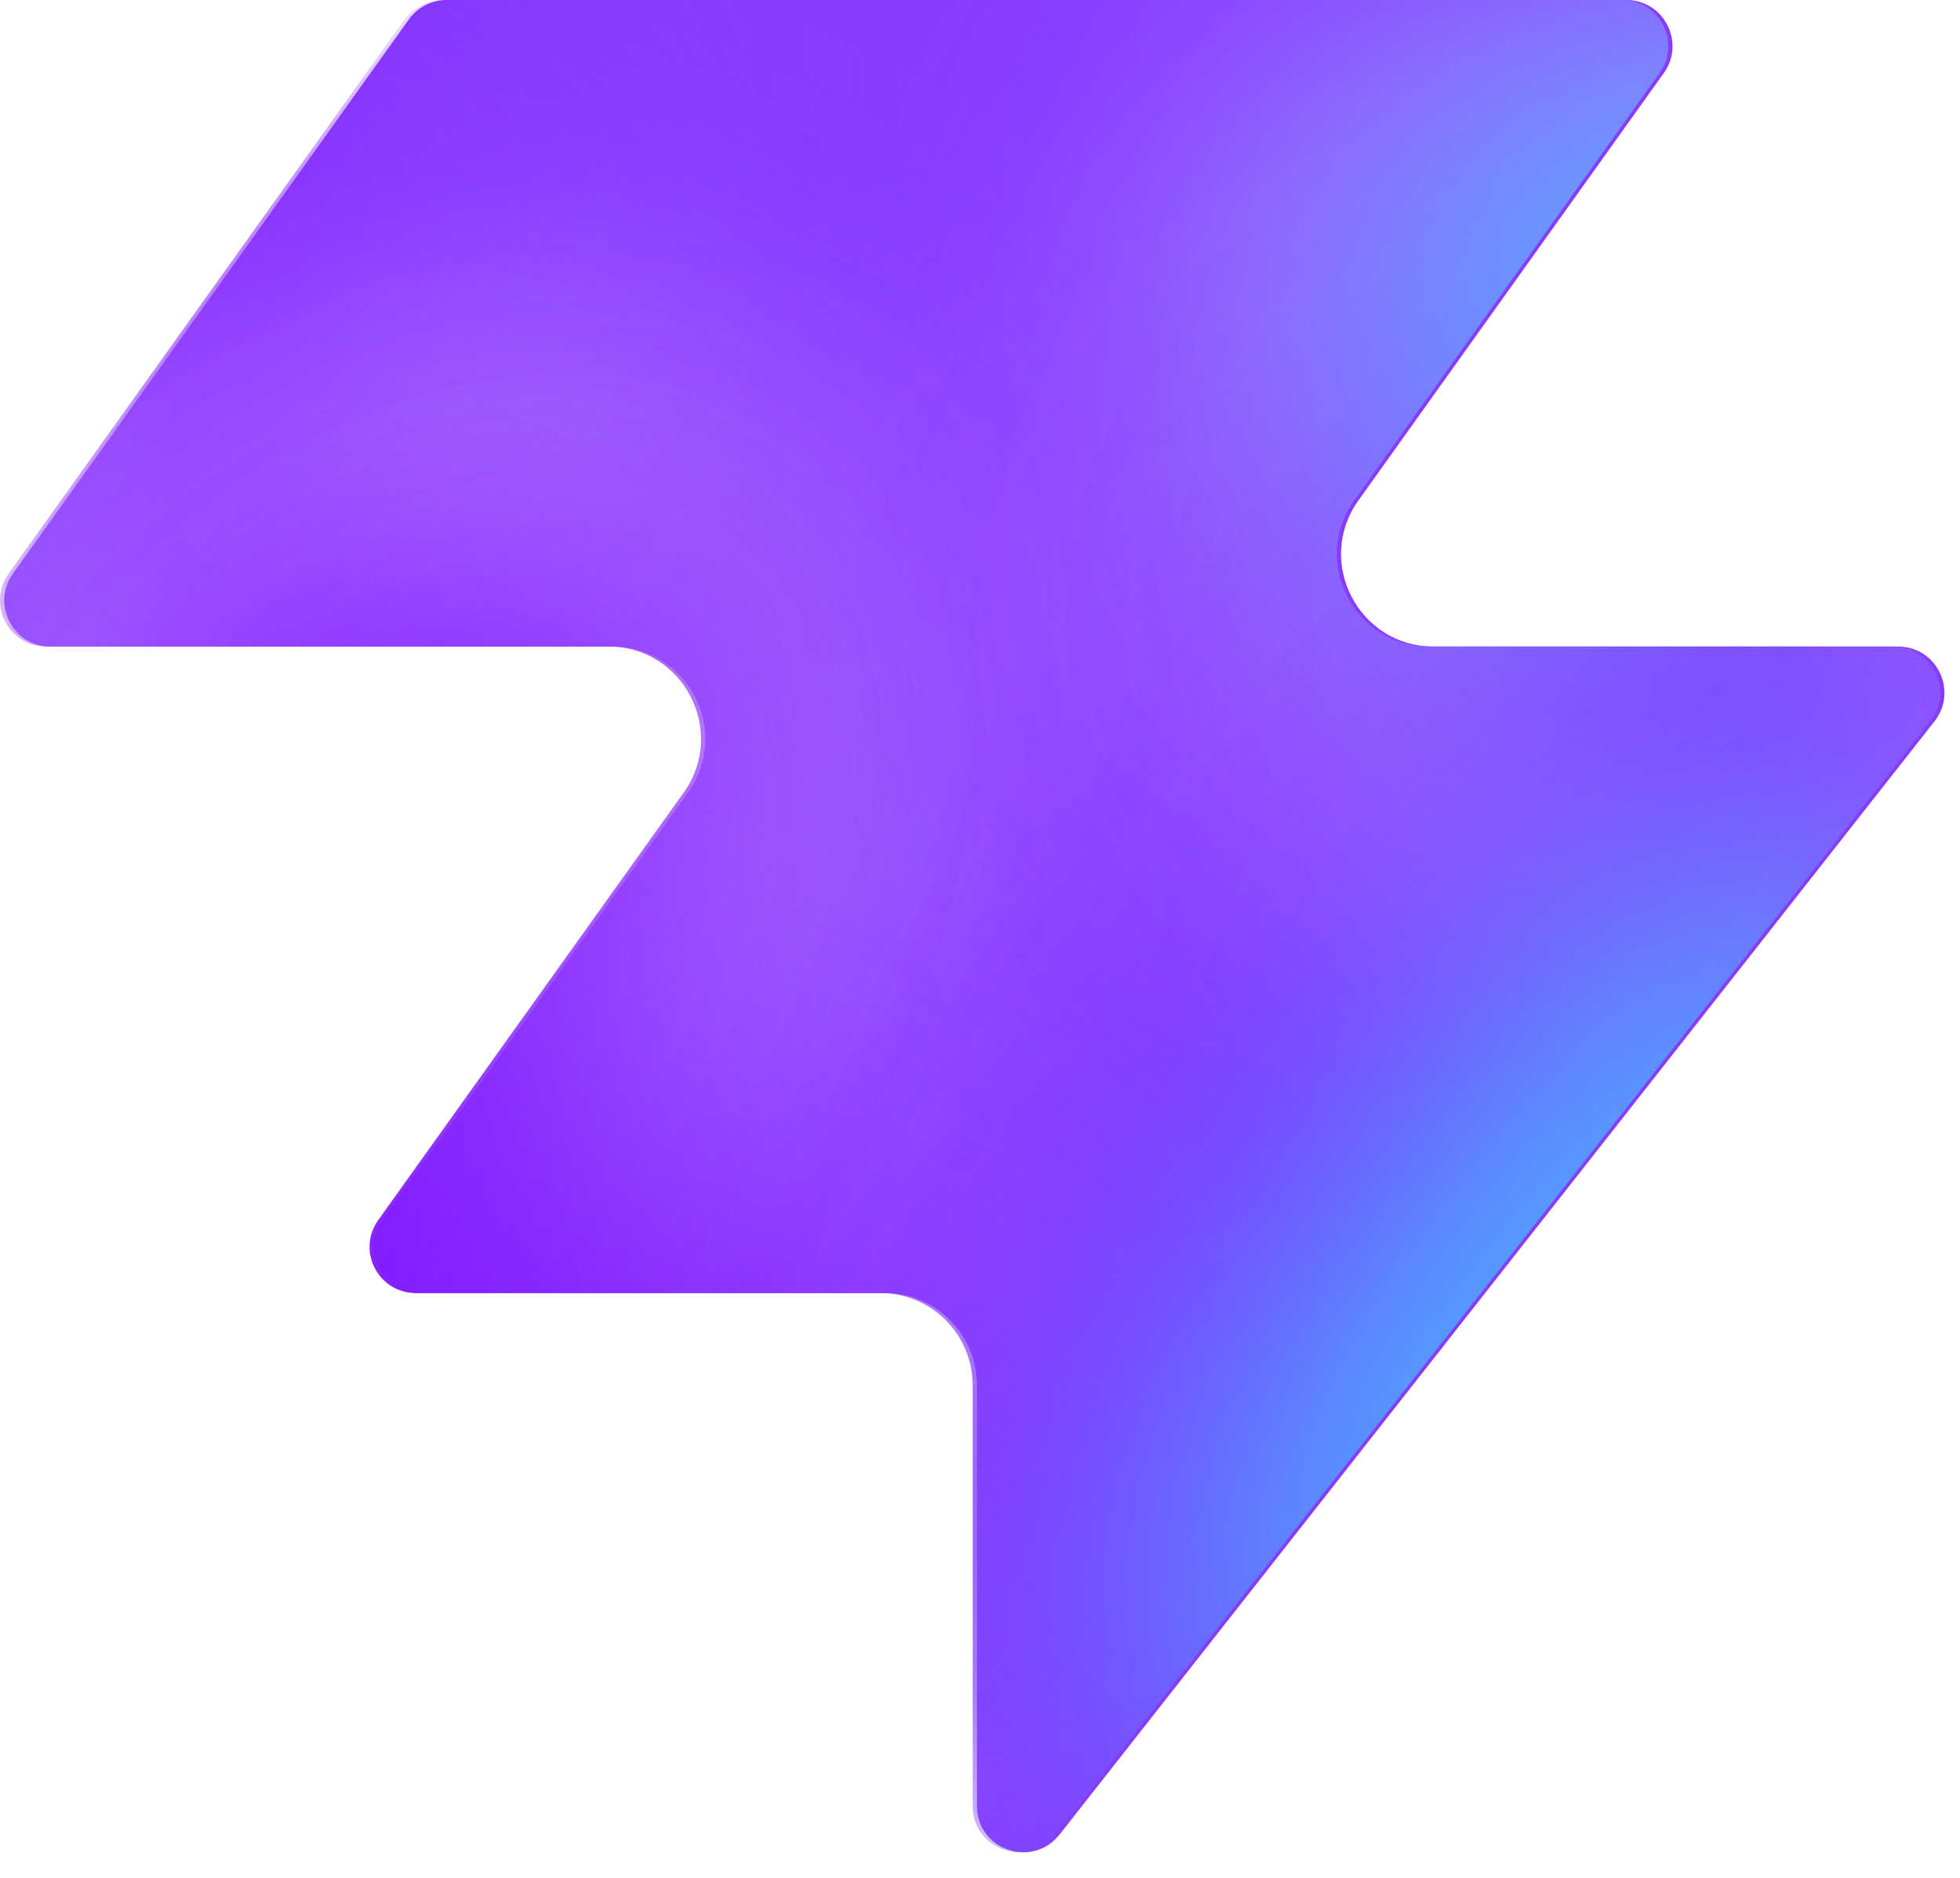
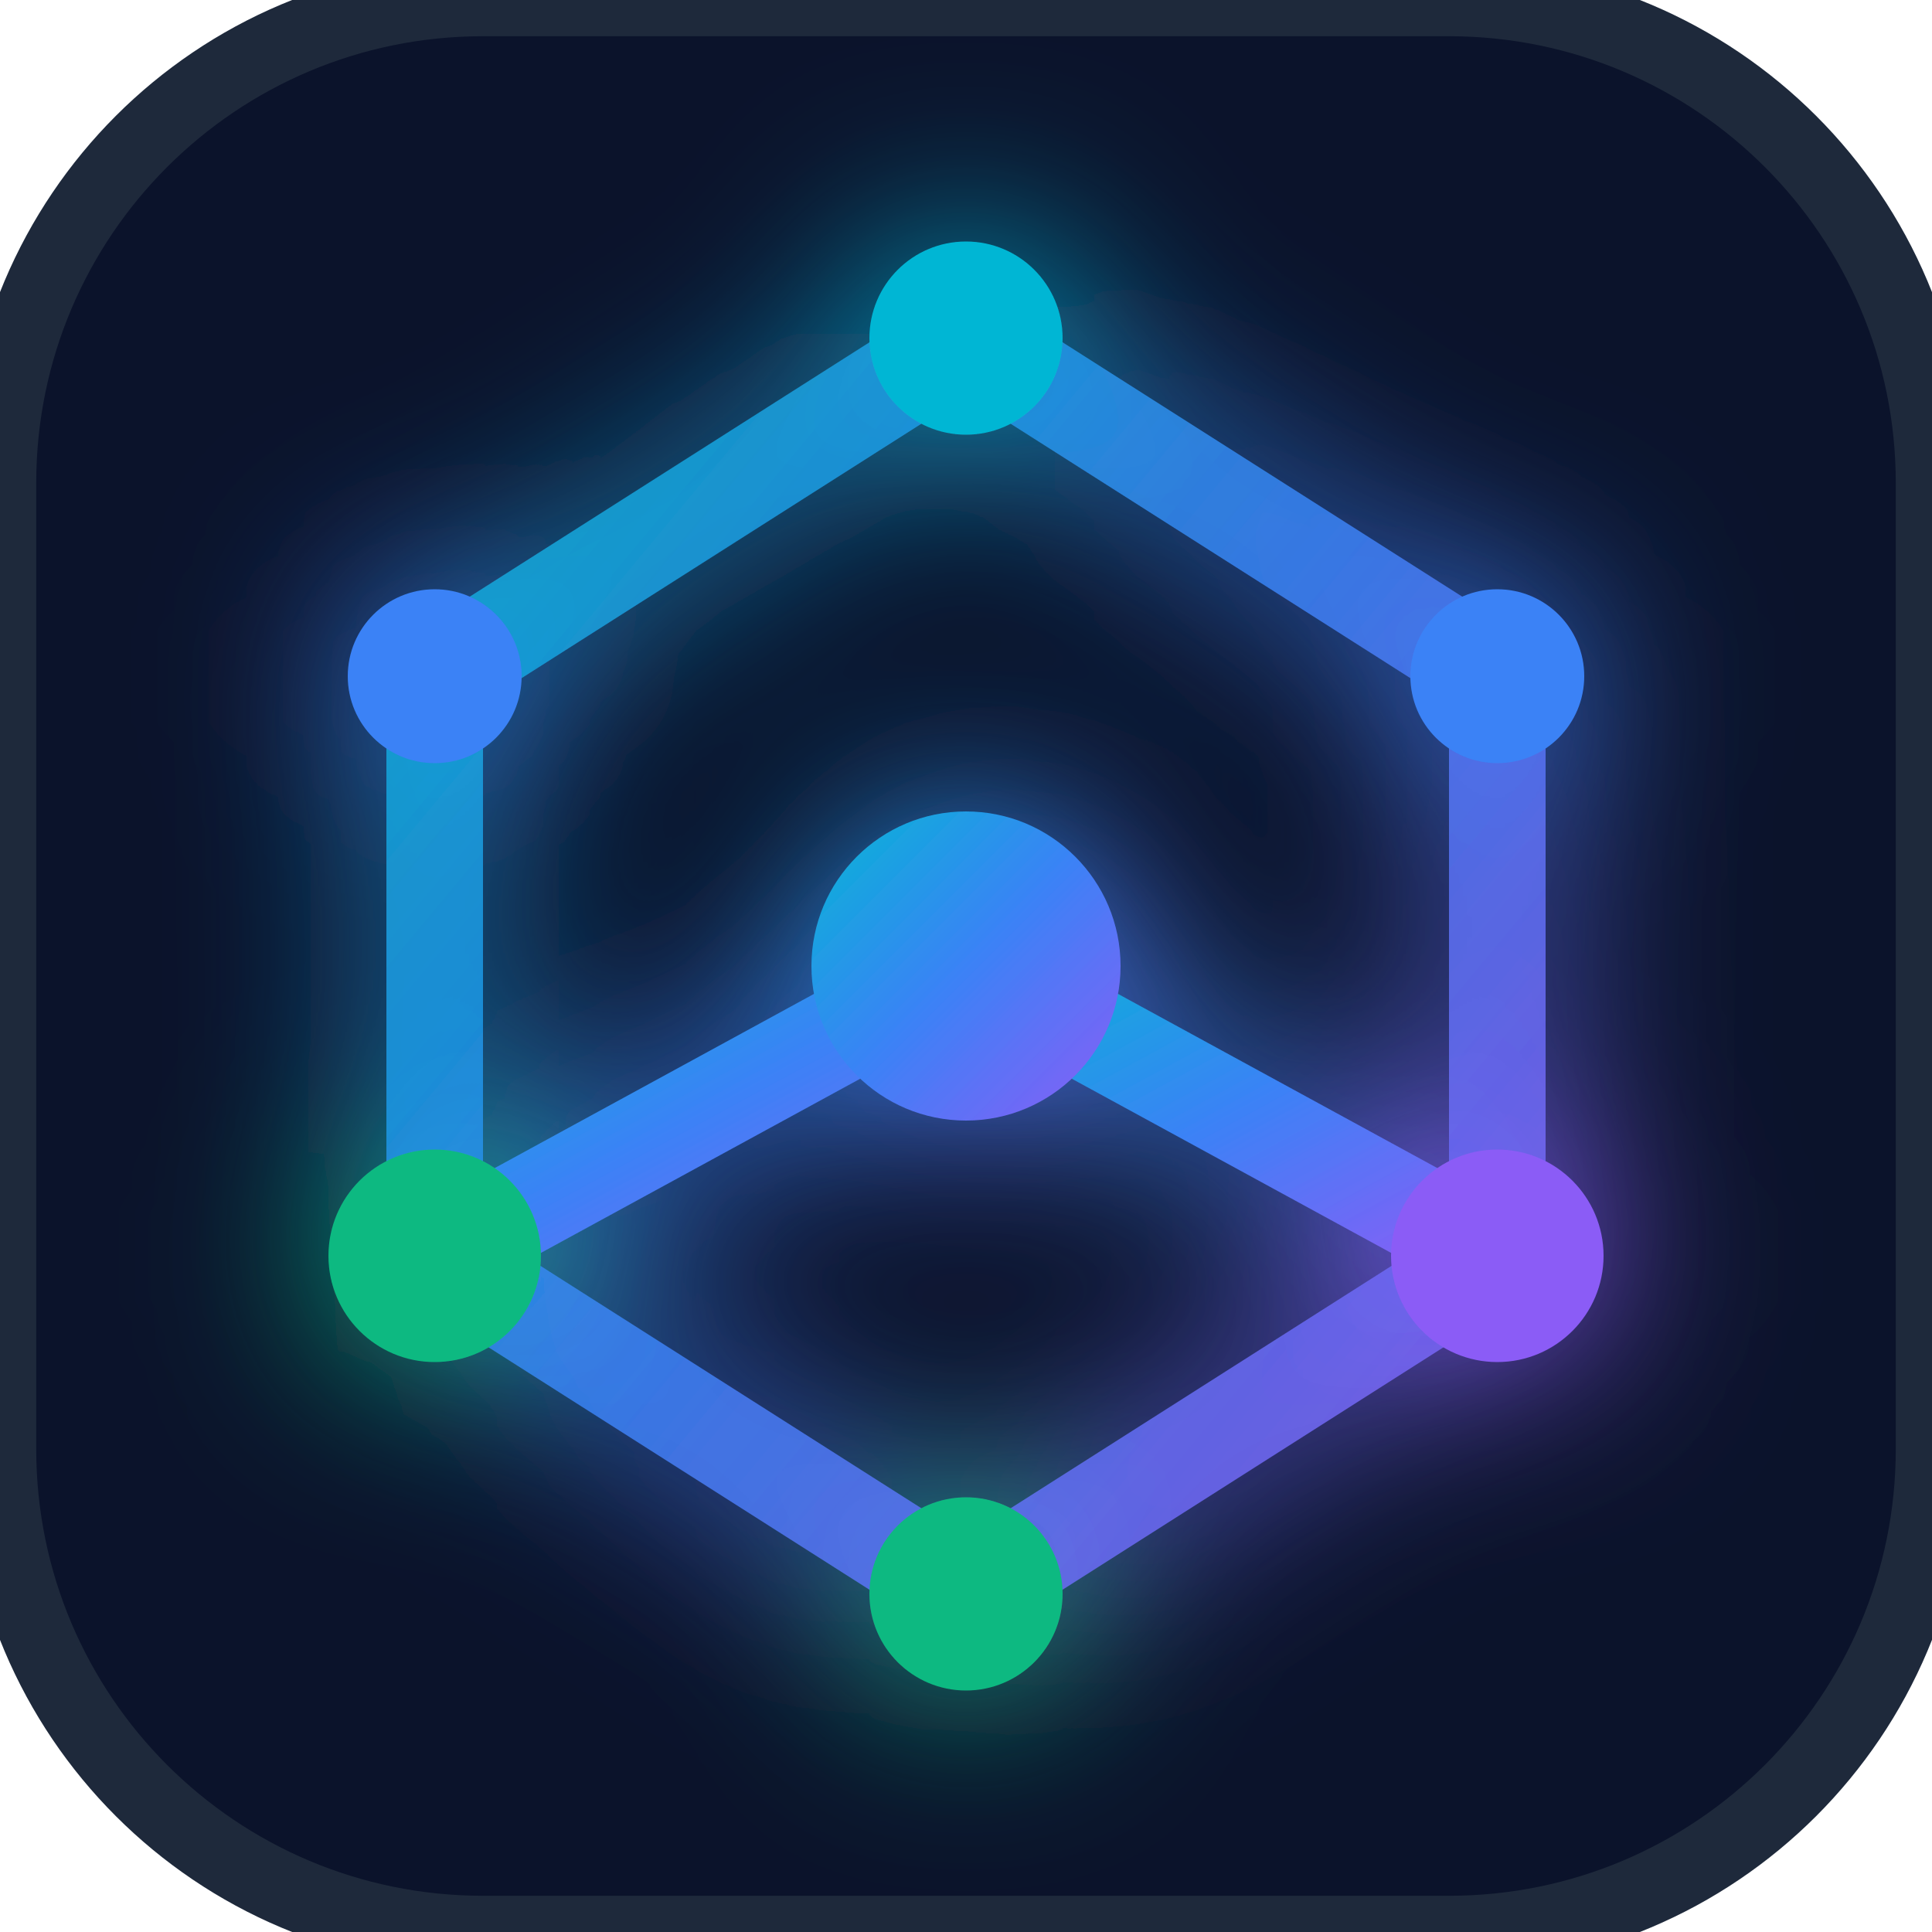
- <svg xmlns="http://www.w3.org/2000/svg" width="48" height="46" fill="none" viewBox="0 0 48 46">
-   <path fill="#863bff" d="M25.946 44.938c-.664.845-2.021.375-2.021-.698V33.937a2.26 2.26 0 0 0-2.262-2.262H10.287c-.92 0-1.456-1.04-.92-1.788l7.48-10.471c1.07-1.497 0-3.578-1.842-3.578H1.237c-.92 0-1.456-1.04-.92-1.788L10.013.474c.214-.297.556-.474.92-.474h28.894c.92 0 1.456 1.04.92 1.788l-7.48 10.471c-1.07 1.498 0 3.579 1.842 3.579h11.377c.943 0 1.473 1.088.89 1.83L25.947 44.94z" style="fill:#863bff;fill:color(display-p3 .525 .23 1);fill-opacity:1" />
-   <mask id="a" width="48" height="46" x="0" y="0" maskUnits="userSpaceOnUse" style="mask-type:alpha">
-     <path fill="#000" d="M25.842 44.938c-.664.844-2.021.375-2.021-.698V33.937a2.26 2.26 0 0 0-2.262-2.262H10.183c-.92 0-1.456-1.04-.92-1.788l7.48-10.471c1.07-1.498 0-3.579-1.842-3.579H1.133c-.92 0-1.456-1.04-.92-1.787L9.91.473c.214-.297.556-.474.92-.474h28.894c.92 0 1.456 1.04.92 1.788l-7.48 10.471c-1.07 1.498 0 3.578 1.842 3.578h11.377c.943 0 1.473 1.088.89 1.832L25.843 44.94z" style="fill:#000;fill-opacity:1" />
-   </mask>
-   <g mask="url(#a)">
-     <g filter="url(#b)">
-       <ellipse cx="5.508" cy="14.704" fill="#ede6ff" rx="5.508" ry="14.704" style="fill:#ede6ff;fill:color(display-p3 .927 .903 1);fill-opacity:1" transform="matrix(.00324 1 1 -.00324 -4.47 31.516)" />
-     </g>
-     <g filter="url(#c)">
-       <ellipse cx="10.399" cy="29.851" fill="#ede6ff" rx="10.399" ry="29.851" style="fill:#ede6ff;fill:color(display-p3 .927 .903 1);fill-opacity:1" transform="matrix(.00324 1 1 -.00324 -39.328 7.883)" />
-     </g>
-     <g filter="url(#d)">
-       <ellipse cx="5.508" cy="30.487" fill="#7e14ff" rx="5.508" ry="30.487" style="fill:#7e14ff;fill:color(display-p3 .492 .077 1);fill-opacity:1" transform="rotate(89.814 -25.913 -14.639)scale(1 -1)" />
-     </g>
-     <g filter="url(#e)">
-       <ellipse cx="5.508" cy="30.599" fill="#7e14ff" rx="5.508" ry="30.599" style="fill:#7e14ff;fill:color(display-p3 .492 .077 1);fill-opacity:1" transform="rotate(89.814 -32.644 -3.334)scale(1 -1)" />
-     </g>
-     <g filter="url(#f)">
-       <ellipse cx="5.508" cy="30.599" fill="#7e14ff" rx="5.508" ry="30.599" style="fill:#7e14ff;fill:color(display-p3 .492 .077 1);fill-opacity:1" transform="matrix(.00324 1 1 -.00324 -34.34 30.47)" />
-     </g>
-     <g filter="url(#g)">
-       <ellipse cx="14.072" cy="22.078" fill="#ede6ff" rx="14.072" ry="22.078" style="fill:#ede6ff;fill:color(display-p3 .927 .903 1);fill-opacity:1" transform="rotate(93.35 24.506 48.493)scale(-1 1)" />
-     </g>
-     <g filter="url(#h)">
-       <ellipse cx="3.47" cy="21.501" fill="#7e14ff" rx="3.47" ry="21.501" style="fill:#7e14ff;fill:color(display-p3 .492 .077 1);fill-opacity:1" transform="rotate(89.009 28.708 47.59)scale(-1 1)" />
-     </g>
-     <g filter="url(#i)">
-       <ellipse cx="3.47" cy="21.501" fill="#7e14ff" rx="3.47" ry="21.501" style="fill:#7e14ff;fill:color(display-p3 .492 .077 1);fill-opacity:1" transform="rotate(89.009 28.708 47.59)scale(-1 1)" />
-     </g>
-     <g filter="url(#j)">
-       <ellipse cx=".387" cy="8.972" fill="#7e14ff" rx="4.407" ry="29.108" style="fill:#7e14ff;fill:color(display-p3 .492 .077 1);fill-opacity:1" transform="rotate(39.51 .387 8.972)" />
-     </g>
-     <g filter="url(#k)">
-       <ellipse cx="47.523" cy="-6.092" fill="#7e14ff" rx="4.407" ry="29.108" style="fill:#7e14ff;fill:color(display-p3 .492 .077 1);fill-opacity:1" transform="rotate(37.892 47.523 -6.092)" />
-     </g>
-     <g filter="url(#l)">
-       <ellipse cx="41.412" cy="6.333" fill="#47bfff" rx="5.971" ry="9.665" style="fill:#47bfff;fill:color(display-p3 .28 .748 1);fill-opacity:1" transform="rotate(37.892 41.412 6.333)" />
-     </g>
-     <g filter="url(#m)">
-       <ellipse cx="-1.879" cy="38.332" fill="#7e14ff" rx="4.407" ry="29.108" style="fill:#7e14ff;fill:color(display-p3 .492 .077 1);fill-opacity:1" transform="rotate(37.892 -1.88 38.332)" />
-     </g>
-     <g filter="url(#n)">
-       <ellipse cx="-1.879" cy="38.332" fill="#7e14ff" rx="4.407" ry="29.108" style="fill:#7e14ff;fill:color(display-p3 .492 .077 1);fill-opacity:1" transform="rotate(37.892 -1.88 38.332)" />
-     </g>
-     <g filter="url(#o)">
-       <ellipse cx="35.651" cy="29.907" fill="#7e14ff" rx="4.407" ry="29.108" style="fill:#7e14ff;fill:color(display-p3 .492 .077 1);fill-opacity:1" transform="rotate(37.892 35.651 29.907)" />
-     </g>
-     <g filter="url(#p)">
-       <ellipse cx="38.418" cy="32.4" fill="#47bfff" rx="5.971" ry="15.297" style="fill:#47bfff;fill:color(display-p3 .28 .748 1);fill-opacity:1" transform="rotate(37.892 38.418 32.4)" />
-     </g>
-   </g>
+ <svg xmlns="http://www.w3.org/2000/svg" viewBox="0 0 40 40" fill="none">
  <defs>
-     <filter id="b" width="60.045" height="41.654" x="-19.77" y="16.149" color-interpolation-filters="sRGB" filterUnits="userSpaceOnUse">
-       <feFlood flood-opacity="0" result="BackgroundImageFix" />
-       <feBlend in="SourceGraphic" in2="BackgroundImageFix" result="shape" />
-       <feGaussianBlur result="effect1_foregroundBlur_2002_17158" stdDeviation="7.659" />
-     </filter>
-     <filter id="c" width="90.34" height="51.437" x="-54.613" y="-7.533" color-interpolation-filters="sRGB" filterUnits="userSpaceOnUse">
-       <feFlood flood-opacity="0" result="BackgroundImageFix" />
-       <feBlend in="SourceGraphic" in2="BackgroundImageFix" result="shape" />
-       <feGaussianBlur result="effect1_foregroundBlur_2002_17158" stdDeviation="7.659" />
-     </filter>
-     <filter id="d" width="79.355" height="29.4" x="-49.64" y="2.03" color-interpolation-filters="sRGB" filterUnits="userSpaceOnUse">
-       <feFlood flood-opacity="0" result="BackgroundImageFix" />
-       <feBlend in="SourceGraphic" in2="BackgroundImageFix" result="shape" />
-       <feGaussianBlur result="effect1_foregroundBlur_2002_17158" stdDeviation="4.596" />
-     </filter>
-     <filter id="e" width="79.579" height="29.4" x="-45.045" y="20.029" color-interpolation-filters="sRGB" filterUnits="userSpaceOnUse">
-       <feFlood flood-opacity="0" result="BackgroundImageFix" />
-       <feBlend in="SourceGraphic" in2="BackgroundImageFix" result="shape" />
-       <feGaussianBlur result="effect1_foregroundBlur_2002_17158" stdDeviation="4.596" />
-     </filter>
-     <filter id="f" width="79.579" height="29.4" x="-43.513" y="21.178" color-interpolation-filters="sRGB" filterUnits="userSpaceOnUse">
-       <feFlood flood-opacity="0" result="BackgroundImageFix" />
-       <feBlend in="SourceGraphic" in2="BackgroundImageFix" result="shape" />
-       <feGaussianBlur result="effect1_foregroundBlur_2002_17158" stdDeviation="4.596" />
-     </filter>
-     <filter id="g" width="74.749" height="58.852" x="15.756" y="-17.901" color-interpolation-filters="sRGB" filterUnits="userSpaceOnUse">
-       <feFlood flood-opacity="0" result="BackgroundImageFix" />
-       <feBlend in="SourceGraphic" in2="BackgroundImageFix" result="shape" />
-       <feGaussianBlur result="effect1_foregroundBlur_2002_17158" stdDeviation="7.659" />
-     </filter>
-     <filter id="h" width="61.377" height="25.362" x="23.548" y="2.284" color-interpolation-filters="sRGB" filterUnits="userSpaceOnUse">
-       <feFlood flood-opacity="0" result="BackgroundImageFix" />
-       <feBlend in="SourceGraphic" in2="BackgroundImageFix" result="shape" />
-       <feGaussianBlur result="effect1_foregroundBlur_2002_17158" stdDeviation="4.596" />
-     </filter>
-     <filter id="i" width="61.377" height="25.362" x="23.548" y="2.284" color-interpolation-filters="sRGB" filterUnits="userSpaceOnUse">
-       <feFlood flood-opacity="0" result="BackgroundImageFix" />
-       <feBlend in="SourceGraphic" in2="BackgroundImageFix" result="shape" />
-       <feGaussianBlur result="effect1_foregroundBlur_2002_17158" stdDeviation="4.596" />
-     </filter>
-     <filter id="j" width="56.045" height="63.649" x="-27.636" y="-22.853" color-interpolation-filters="sRGB" filterUnits="userSpaceOnUse">
-       <feFlood flood-opacity="0" result="BackgroundImageFix" />
-       <feBlend in="SourceGraphic" in2="BackgroundImageFix" result="shape" />
-       <feGaussianBlur result="effect1_foregroundBlur_2002_17158" stdDeviation="4.596" />
-     </filter>
-     <filter id="k" width="54.814" height="64.646" x="20.116" y="-38.415" color-interpolation-filters="sRGB" filterUnits="userSpaceOnUse">
-       <feFlood flood-opacity="0" result="BackgroundImageFix" />
-       <feBlend in="SourceGraphic" in2="BackgroundImageFix" result="shape" />
-       <feGaussianBlur result="effect1_foregroundBlur_2002_17158" stdDeviation="4.596" />
-     </filter>
-     <filter id="l" width="33.541" height="35.313" x="24.641" y="-11.323" color-interpolation-filters="sRGB" filterUnits="userSpaceOnUse">
-       <feFlood flood-opacity="0" result="BackgroundImageFix" />
-       <feBlend in="SourceGraphic" in2="BackgroundImageFix" result="shape" />
-       <feGaussianBlur result="effect1_foregroundBlur_2002_17158" stdDeviation="4.596" />
-     </filter>
-     <filter id="m" width="54.814" height="64.646" x="-29.286" y="6.009" color-interpolation-filters="sRGB" filterUnits="userSpaceOnUse">
-       <feFlood flood-opacity="0" result="BackgroundImageFix" />
-       <feBlend in="SourceGraphic" in2="BackgroundImageFix" result="shape" />
-       <feGaussianBlur result="effect1_foregroundBlur_2002_17158" stdDeviation="4.596" />
-     </filter>
-     <filter id="n" width="54.814" height="64.646" x="-29.286" y="6.009" color-interpolation-filters="sRGB" filterUnits="userSpaceOnUse">
-       <feFlood flood-opacity="0" result="BackgroundImageFix" />
-       <feBlend in="SourceGraphic" in2="BackgroundImageFix" result="shape" />
-       <feGaussianBlur result="effect1_foregroundBlur_2002_17158" stdDeviation="4.596" />
-     </filter>
-     <filter id="o" width="54.814" height="64.646" x="8.244" y="-2.416" color-interpolation-filters="sRGB" filterUnits="userSpaceOnUse">
-       <feFlood flood-opacity="0" result="BackgroundImageFix" />
-       <feBlend in="SourceGraphic" in2="BackgroundImageFix" result="shape" />
-       <feGaussianBlur result="effect1_foregroundBlur_2002_17158" stdDeviation="4.596" />
-     </filter>
-     <filter id="p" width="39.409" height="43.623" x="18.713" y="10.588" color-interpolation-filters="sRGB" filterUnits="userSpaceOnUse">
-       <feFlood flood-opacity="0" result="BackgroundImageFix" />
-       <feBlend in="SourceGraphic" in2="BackgroundImageFix" result="shape" />
-       <feGaussianBlur result="effect1_foregroundBlur_2002_17158" stdDeviation="4.596" />
+     <linearGradient id="primaryGrad" x1="0%" y1="0%" x2="100%" y2="100%">
+       <stop offset="0%" stop-color="#06B6D4" />
+       <stop offset="50%" stop-color="#3B82F6" />
+       <stop offset="100%" stop-color="#8B5CF6" />
+     </linearGradient>
+     <linearGradient id="accentGrad" x1="0%" y1="100%" x2="100%" y2="0%">
+       <stop offset="0%" stop-color="#10B981" />
+       <stop offset="100%" stop-color="#06B6D4" />
+     </linearGradient>
+     <filter id="glow" x="-20%" y="-20%" width="140%" height="140%">
+       <feGaussianBlur stdDeviation="2" result="blur" />
+       <feComposite in="SourceGraphic" in2="blur" operator="over" />
    </filter>
  </defs>
+   <rect width="40" height="40" rx="10" fill="#0B132B" stroke="#1E293B" stroke-width="1.5" />
+   <g filter="url(#glow)">
+     <path d="M20 7L31 14V26L20 33L9 26V14L20 7Z" stroke="url(#primaryGrad)" stroke-width="2" fill="none" stroke-linejoin="round" opacity="0.85" />
+     <line x1="20" y1="7" x2="20" y2="20" stroke="url(#accentGrad)" stroke-width="2" stroke-linecap="round" />
+     <line x1="9" y1="26" x2="20" y2="20" stroke="url(#primaryGrad)" stroke-width="2" stroke-linecap="round" />
+     <line x1="31" y1="26" x2="20" y2="20" stroke="url(#primaryGrad)" stroke-width="2" stroke-linecap="round" />
+     <circle cx="20" cy="20" r="3.2" fill="url(#primaryGrad)" />
+     <circle cx="20" cy="7" r="2" fill="#06B6D4" />
+     <circle cx="31" cy="14" r="1.8" fill="#3B82F6" />
+     <circle cx="9" cy="14" r="1.8" fill="#3B82F6" />
+     <circle cx="31" cy="26" r="2.2" fill="#8B5CF6" />
+     <circle cx="9" cy="26" r="2.2" fill="#10B981" />
+     <circle cx="20" cy="33" r="2" fill="#10B981" />
+   </g>
</svg>
